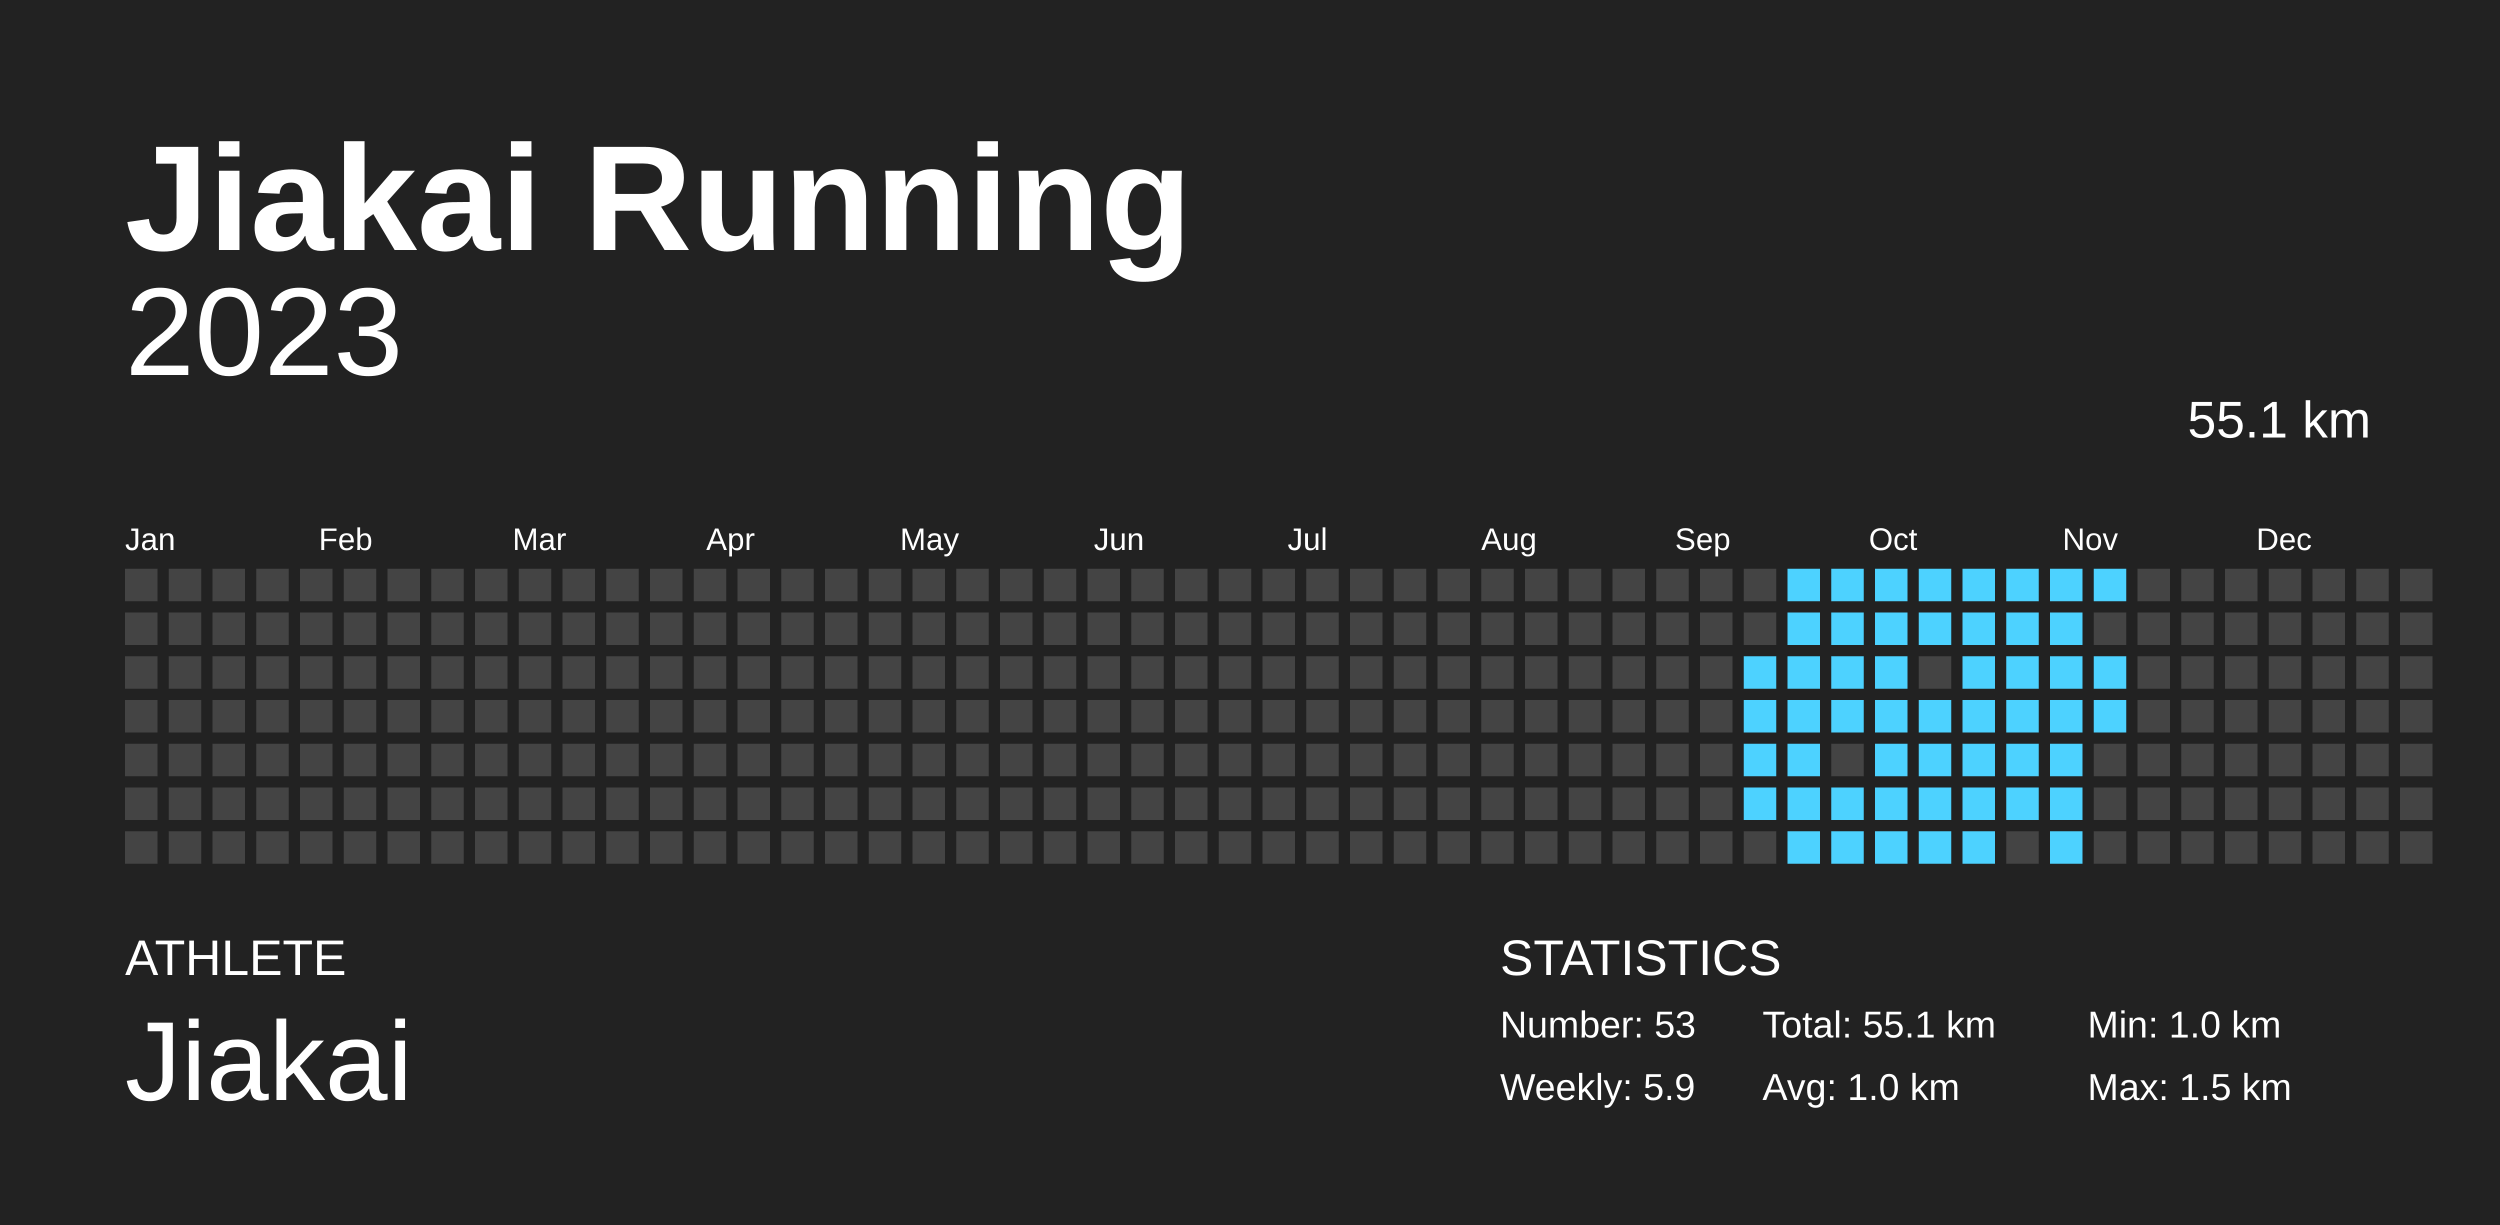
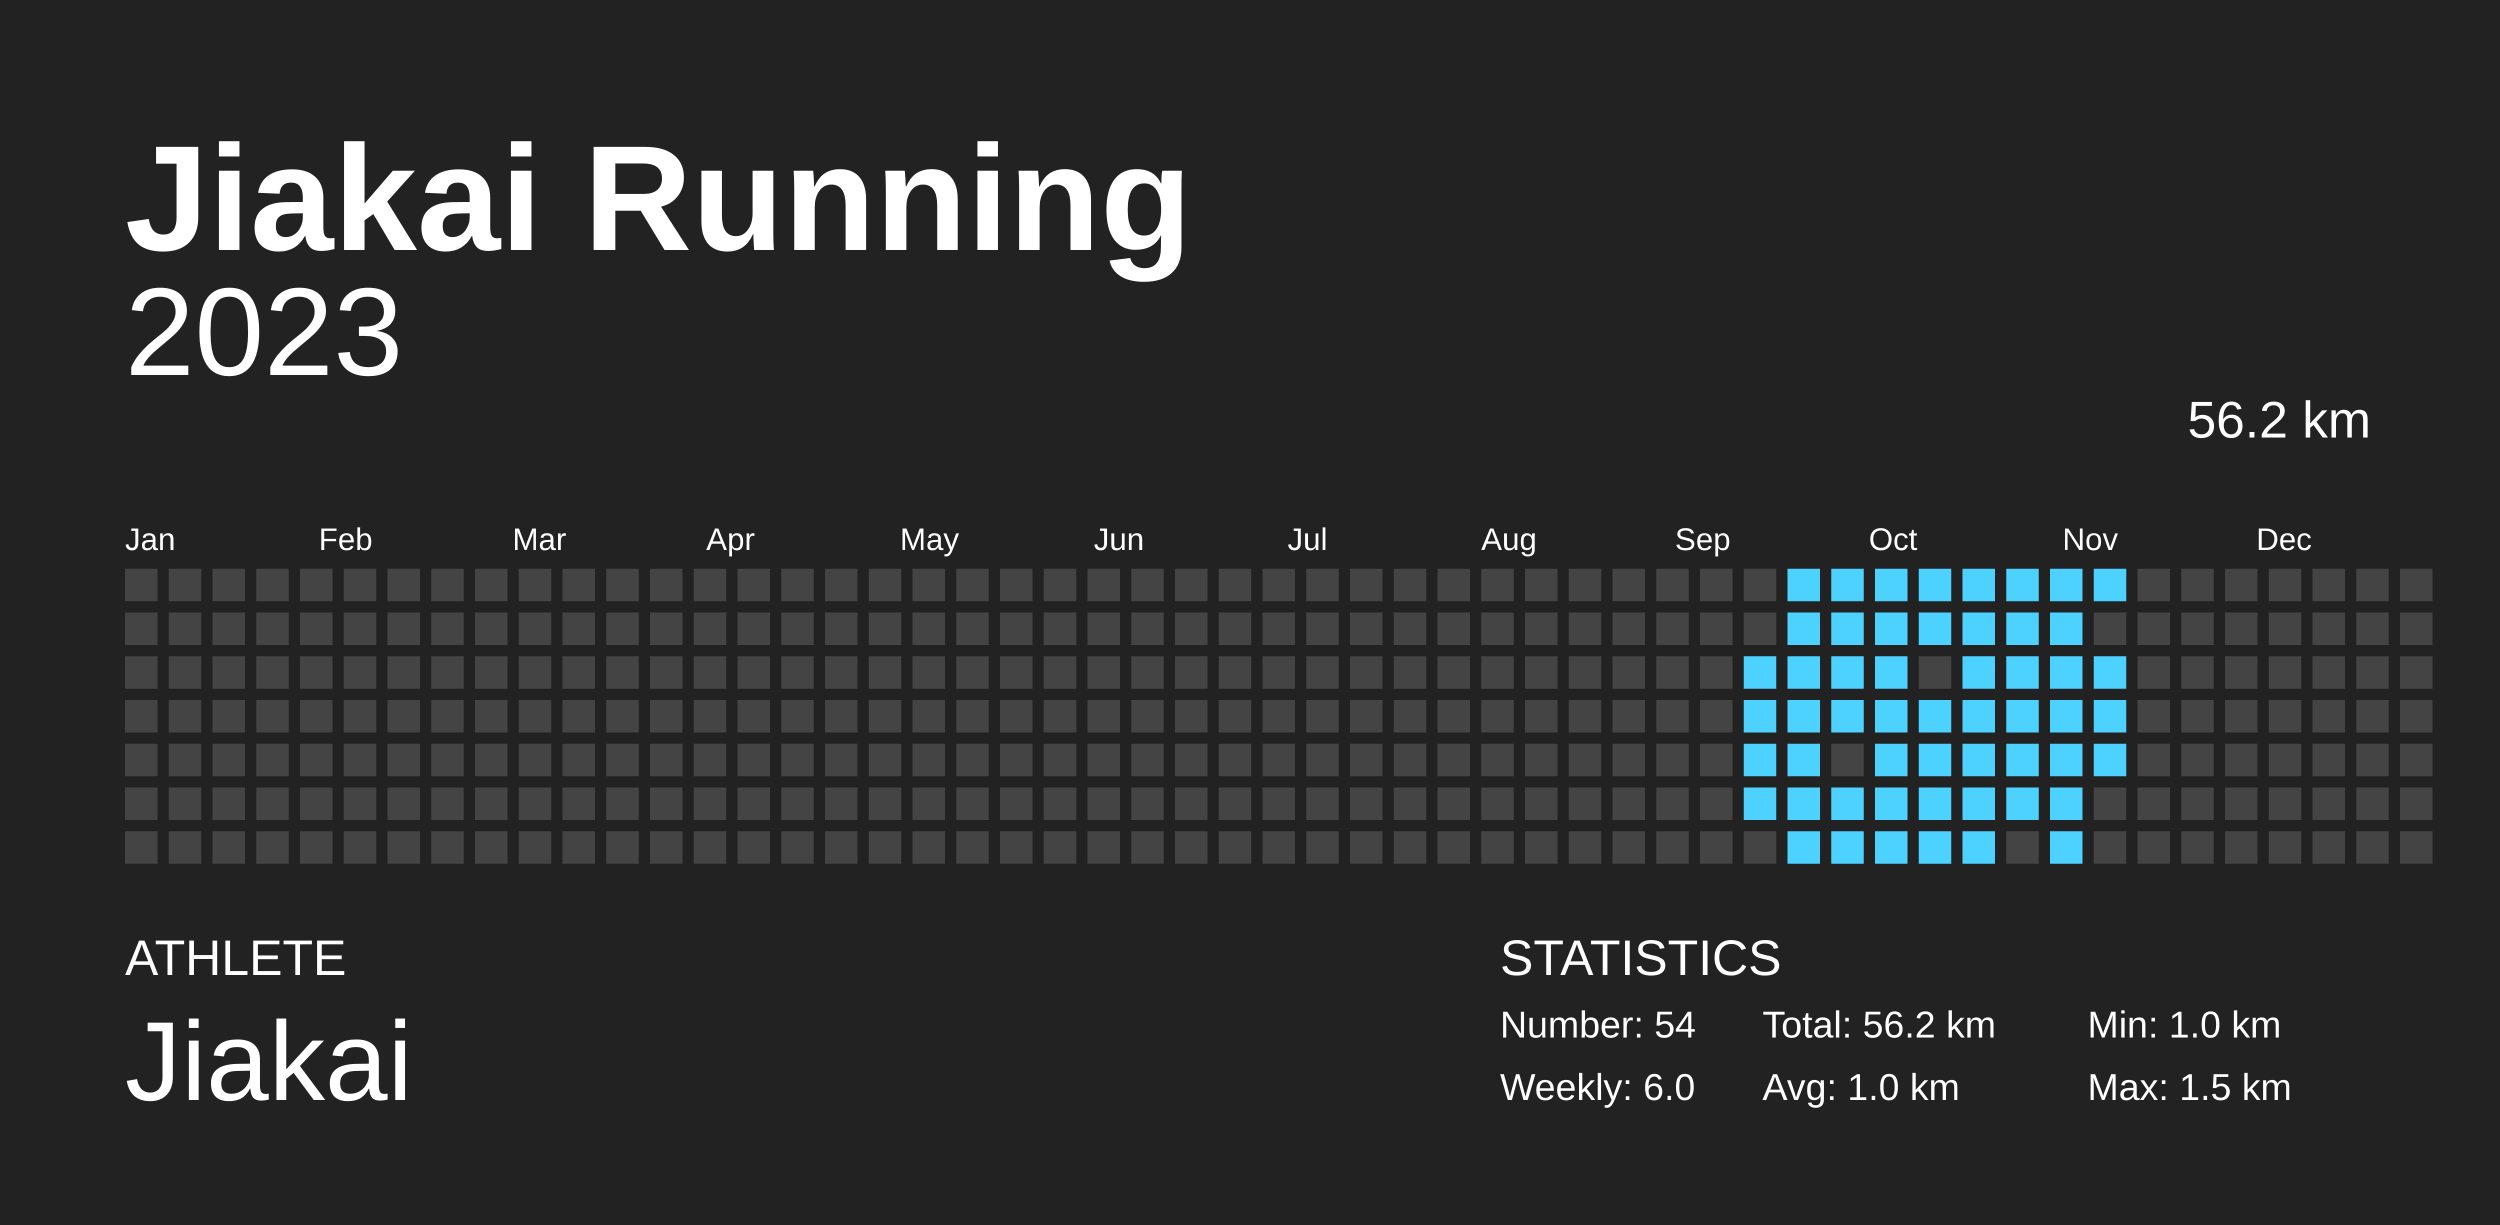
<svg xmlns="http://www.w3.org/2000/svg" baseProfile="full" height="98mm" version="1.1" viewBox="0,0,200,98" width="200mm">
  <defs />
  <rect fill="#222222" height="98" width="200" x="0" y="0" />
  <text fill="#FFFFFF" style="font-size:12px; font-family:Arial; font-weight:bold;" x="10" y="20">Jiakai Running</text>
  <text fill="#FFFFFF" style="font-size:4px; font-family:Arial" x="10" y="78">ATHLETE</text>
  <text fill="#FFFFFF" style="font-size:9px; font-family:Arial" x="10" y="88">Jiakai</text>
  <text fill="#FFFFFF" style="font-size:4px; font-family:Arial" x="120" y="78">STATISTICS</text>
-   <text fill="#FFFFFF" style="font-size:3px; font-family:Arial" x="120" y="83">Number: 53</text>
-   <text fill="#FFFFFF" style="font-size:3px; font-family:Arial" x="120" y="88">Weekly: 5.9</text>
-   <text fill="#FFFFFF" style="font-size:3px; font-family:Arial" x="141" y="83">Total: 55.1 km</text>
+   <text fill="#FFFFFF" style="font-size:3px; font-family:Arial" x="120" y="83">Number: 54</text>
+   <text fill="#FFFFFF" style="font-size:3px; font-family:Arial" x="120" y="88">Weekly: 6.0</text>
+   <text fill="#FFFFFF" style="font-size:3px; font-family:Arial" x="141" y="83">Total: 56.2 km</text>
  <text fill="#FFFFFF" style="font-size:3px; font-family:Arial" x="141" y="88">Avg: 1.0 km</text>
  <text fill="#FFFFFF" style="font-size:3px; font-family:Arial" x="167" y="83">Min: 1.0 km</text>
  <text fill="#FFFFFF" style="font-size:3px; font-family:Arial" x="167" y="88">Max: 1.5 km</text>
  <text alignment-baseline="hanging" fill="#FFFFFF" style="font-size:10.0px; font-family:Arial;" x="10" y="30">2023</text>
-   <text alignment-baseline="hanging" fill="#FFFFFF" style="font-size:4.125px; font-family:Arial;" x="175" y="35">55.1 km</text>
+   <text alignment-baseline="hanging" fill="#FFFFFF" style="font-size:4.125px; font-family:Arial;" x="175" y="35">56.2 km</text>
  <text fill="#FFFFFF" style="font-size:2.5px; font-family:Arial" x="10.0" y="44">Jan</text>
  <text fill="#FFFFFF" style="font-size:2.5px; font-family:Arial" x="25.5" y="44">Feb</text>
  <text fill="#FFFFFF" style="font-size:2.5px; font-family:Arial" x="41.0" y="44">Mar</text>
  <text fill="#FFFFFF" style="font-size:2.5px; font-family:Arial" x="56.5" y="44">Apr</text>
  <text fill="#FFFFFF" style="font-size:2.5px; font-family:Arial" x="72.0" y="44">May</text>
  <text fill="#FFFFFF" style="font-size:2.5px; font-family:Arial" x="87.5" y="44">Jun</text>
  <text fill="#FFFFFF" style="font-size:2.5px; font-family:Arial" x="103.0" y="44">Jul</text>
  <text fill="#FFFFFF" style="font-size:2.5px; font-family:Arial" x="118.5" y="44">Aug</text>
  <text fill="#FFFFFF" style="font-size:2.5px; font-family:Arial" x="134.0" y="44">Sep</text>
  <text fill="#FFFFFF" style="font-size:2.5px; font-family:Arial" x="149.5" y="44">Oct</text>
  <text fill="#FFFFFF" style="font-size:2.5px; font-family:Arial" x="165.0" y="44">Nov</text>
  <text fill="#FFFFFF" style="font-size:2.5px; font-family:Arial" x="180.5" y="44">Dec</text>
  <rect fill="#444444" height="2.6" width="2.6" x="10.0" y="45.5" />
  <rect fill="#444444" height="2.6" width="2.6" x="10.0" y="49.0" />
  <rect fill="#444444" height="2.6" width="2.6" x="10.0" y="52.5" />
  <rect fill="#444444" height="2.6" width="2.6" x="10.0" y="56.0" />
  <rect fill="#444444" height="2.6" width="2.6" x="10.0" y="59.5" />
  <rect fill="#444444" height="2.6" width="2.6" x="10.0" y="63.0" />
  <rect fill="#444444" height="2.6" width="2.6" x="10.0" y="66.5" />
  <rect fill="#444444" height="2.6" width="2.6" x="13.5" y="45.5" />
  <rect fill="#444444" height="2.6" width="2.6" x="13.5" y="49.0" />
  <rect fill="#444444" height="2.6" width="2.6" x="13.5" y="52.5" />
  <rect fill="#444444" height="2.6" width="2.6" x="13.5" y="56.0" />
  <rect fill="#444444" height="2.6" width="2.6" x="13.5" y="59.5" />
  <rect fill="#444444" height="2.6" width="2.6" x="13.5" y="63.0" />
  <rect fill="#444444" height="2.6" width="2.6" x="13.5" y="66.5" />
  <rect fill="#444444" height="2.6" width="2.6" x="17.0" y="45.5" />
  <rect fill="#444444" height="2.6" width="2.6" x="17.0" y="49.0" />
  <rect fill="#444444" height="2.6" width="2.6" x="17.0" y="52.5" />
  <rect fill="#444444" height="2.6" width="2.6" x="17.0" y="56.0" />
  <rect fill="#444444" height="2.6" width="2.6" x="17.0" y="59.5" />
  <rect fill="#444444" height="2.6" width="2.6" x="17.0" y="63.0" />
  <rect fill="#444444" height="2.6" width="2.6" x="17.0" y="66.5" />
  <rect fill="#444444" height="2.6" width="2.6" x="20.5" y="45.5" />
  <rect fill="#444444" height="2.6" width="2.6" x="20.5" y="49.0" />
  <rect fill="#444444" height="2.6" width="2.6" x="20.5" y="52.5" />
  <rect fill="#444444" height="2.6" width="2.6" x="20.5" y="56.0" />
  <rect fill="#444444" height="2.6" width="2.6" x="20.5" y="59.5" />
  <rect fill="#444444" height="2.6" width="2.6" x="20.5" y="63.0" />
  <rect fill="#444444" height="2.6" width="2.6" x="20.5" y="66.5" />
  <rect fill="#444444" height="2.6" width="2.6" x="24.0" y="45.5" />
  <rect fill="#444444" height="2.6" width="2.6" x="24.0" y="49.0" />
  <rect fill="#444444" height="2.6" width="2.6" x="24.0" y="52.5" />
  <rect fill="#444444" height="2.6" width="2.6" x="24.0" y="56.0" />
  <rect fill="#444444" height="2.6" width="2.6" x="24.0" y="59.5" />
  <rect fill="#444444" height="2.6" width="2.6" x="24.0" y="63.0" />
  <rect fill="#444444" height="2.6" width="2.6" x="24.0" y="66.5" />
  <rect fill="#444444" height="2.6" width="2.6" x="27.5" y="45.5" />
  <rect fill="#444444" height="2.6" width="2.6" x="27.5" y="49.0" />
  <rect fill="#444444" height="2.6" width="2.6" x="27.5" y="52.5" />
  <rect fill="#444444" height="2.6" width="2.6" x="27.5" y="56.0" />
  <rect fill="#444444" height="2.6" width="2.6" x="27.5" y="59.5" />
  <rect fill="#444444" height="2.6" width="2.6" x="27.5" y="63.0" />
  <rect fill="#444444" height="2.6" width="2.6" x="27.5" y="66.5" />
  <rect fill="#444444" height="2.6" width="2.6" x="31.0" y="45.5" />
  <rect fill="#444444" height="2.6" width="2.6" x="31.0" y="49.0" />
  <rect fill="#444444" height="2.6" width="2.6" x="31.0" y="52.5" />
  <rect fill="#444444" height="2.6" width="2.6" x="31.0" y="56.0" />
  <rect fill="#444444" height="2.6" width="2.6" x="31.0" y="59.5" />
  <rect fill="#444444" height="2.6" width="2.6" x="31.0" y="63.0" />
  <rect fill="#444444" height="2.6" width="2.6" x="31.0" y="66.5" />
  <rect fill="#444444" height="2.6" width="2.6" x="34.5" y="45.5" />
  <rect fill="#444444" height="2.6" width="2.6" x="34.5" y="49.0" />
  <rect fill="#444444" height="2.6" width="2.6" x="34.5" y="52.5" />
  <rect fill="#444444" height="2.6" width="2.6" x="34.5" y="56.0" />
  <rect fill="#444444" height="2.6" width="2.6" x="34.5" y="59.5" />
  <rect fill="#444444" height="2.6" width="2.6" x="34.5" y="63.0" />
  <rect fill="#444444" height="2.6" width="2.6" x="34.5" y="66.5" />
  <rect fill="#444444" height="2.6" width="2.6" x="38.0" y="45.5" />
  <rect fill="#444444" height="2.6" width="2.6" x="38.0" y="49.0" />
  <rect fill="#444444" height="2.6" width="2.6" x="38.0" y="52.5" />
  <rect fill="#444444" height="2.6" width="2.6" x="38.0" y="56.0" />
  <rect fill="#444444" height="2.6" width="2.6" x="38.0" y="59.5" />
  <rect fill="#444444" height="2.6" width="2.6" x="38.0" y="63.0" />
  <rect fill="#444444" height="2.6" width="2.6" x="38.0" y="66.5" />
  <rect fill="#444444" height="2.6" width="2.6" x="41.5" y="45.5" />
  <rect fill="#444444" height="2.6" width="2.6" x="41.5" y="49.0" />
  <rect fill="#444444" height="2.6" width="2.6" x="41.5" y="52.5" />
  <rect fill="#444444" height="2.6" width="2.6" x="41.5" y="56.0" />
  <rect fill="#444444" height="2.6" width="2.6" x="41.5" y="59.5" />
  <rect fill="#444444" height="2.6" width="2.6" x="41.5" y="63.0" />
  <rect fill="#444444" height="2.6" width="2.6" x="41.5" y="66.5" />
  <rect fill="#444444" height="2.6" width="2.6" x="45.0" y="45.5" />
  <rect fill="#444444" height="2.6" width="2.6" x="45.0" y="49.0" />
  <rect fill="#444444" height="2.6" width="2.6" x="45.0" y="52.5" />
  <rect fill="#444444" height="2.6" width="2.6" x="45.0" y="56.0" />
  <rect fill="#444444" height="2.6" width="2.6" x="45.0" y="59.5" />
  <rect fill="#444444" height="2.6" width="2.6" x="45.0" y="63.0" />
  <rect fill="#444444" height="2.6" width="2.6" x="45.0" y="66.5" />
  <rect fill="#444444" height="2.6" width="2.6" x="48.5" y="45.5" />
  <rect fill="#444444" height="2.6" width="2.6" x="48.5" y="49.0" />
  <rect fill="#444444" height="2.6" width="2.6" x="48.5" y="52.5" />
  <rect fill="#444444" height="2.6" width="2.6" x="48.5" y="56.0" />
  <rect fill="#444444" height="2.6" width="2.6" x="48.5" y="59.5" />
  <rect fill="#444444" height="2.6" width="2.6" x="48.5" y="63.0" />
  <rect fill="#444444" height="2.6" width="2.6" x="48.5" y="66.5" />
  <rect fill="#444444" height="2.6" width="2.6" x="52.0" y="45.5" />
  <rect fill="#444444" height="2.6" width="2.6" x="52.0" y="49.0" />
  <rect fill="#444444" height="2.6" width="2.6" x="52.0" y="52.5" />
  <rect fill="#444444" height="2.6" width="2.6" x="52.0" y="56.0" />
  <rect fill="#444444" height="2.6" width="2.6" x="52.0" y="59.5" />
  <rect fill="#444444" height="2.6" width="2.6" x="52.0" y="63.0" />
  <rect fill="#444444" height="2.6" width="2.6" x="52.0" y="66.5" />
  <rect fill="#444444" height="2.6" width="2.6" x="55.5" y="45.5" />
  <rect fill="#444444" height="2.6" width="2.6" x="55.5" y="49.0" />
  <rect fill="#444444" height="2.6" width="2.6" x="55.5" y="52.5" />
  <rect fill="#444444" height="2.6" width="2.6" x="55.5" y="56.0" />
  <rect fill="#444444" height="2.6" width="2.6" x="55.5" y="59.5" />
  <rect fill="#444444" height="2.6" width="2.6" x="55.5" y="63.0" />
  <rect fill="#444444" height="2.6" width="2.6" x="55.5" y="66.5" />
  <rect fill="#444444" height="2.6" width="2.6" x="59.0" y="45.5" />
  <rect fill="#444444" height="2.6" width="2.6" x="59.0" y="49.0" />
  <rect fill="#444444" height="2.6" width="2.6" x="59.0" y="52.5" />
  <rect fill="#444444" height="2.6" width="2.6" x="59.0" y="56.0" />
  <rect fill="#444444" height="2.6" width="2.6" x="59.0" y="59.5" />
  <rect fill="#444444" height="2.6" width="2.6" x="59.0" y="63.0" />
  <rect fill="#444444" height="2.6" width="2.6" x="59.0" y="66.5" />
  <rect fill="#444444" height="2.6" width="2.6" x="62.5" y="45.5" />
  <rect fill="#444444" height="2.6" width="2.6" x="62.5" y="49.0" />
  <rect fill="#444444" height="2.6" width="2.6" x="62.5" y="52.5" />
  <rect fill="#444444" height="2.6" width="2.6" x="62.5" y="56.0" />
  <rect fill="#444444" height="2.6" width="2.6" x="62.5" y="59.5" />
  <rect fill="#444444" height="2.6" width="2.6" x="62.5" y="63.0" />
  <rect fill="#444444" height="2.6" width="2.6" x="62.5" y="66.5" />
  <rect fill="#444444" height="2.6" width="2.6" x="66.0" y="45.5" />
  <rect fill="#444444" height="2.6" width="2.6" x="66.0" y="49.0" />
  <rect fill="#444444" height="2.6" width="2.6" x="66.0" y="52.5" />
  <rect fill="#444444" height="2.6" width="2.6" x="66.0" y="56.0" />
  <rect fill="#444444" height="2.6" width="2.6" x="66.0" y="59.5" />
  <rect fill="#444444" height="2.6" width="2.6" x="66.0" y="63.0" />
  <rect fill="#444444" height="2.6" width="2.6" x="66.0" y="66.5" />
  <rect fill="#444444" height="2.6" width="2.6" x="69.5" y="45.5" />
  <rect fill="#444444" height="2.6" width="2.6" x="69.5" y="49.0" />
  <rect fill="#444444" height="2.6" width="2.6" x="69.5" y="52.5" />
  <rect fill="#444444" height="2.6" width="2.6" x="69.5" y="56.0" />
  <rect fill="#444444" height="2.6" width="2.6" x="69.5" y="59.5" />
  <rect fill="#444444" height="2.6" width="2.6" x="69.5" y="63.0" />
  <rect fill="#444444" height="2.6" width="2.6" x="69.5" y="66.5" />
  <rect fill="#444444" height="2.6" width="2.6" x="73.0" y="45.5" />
  <rect fill="#444444" height="2.6" width="2.6" x="73.0" y="49.0" />
  <rect fill="#444444" height="2.6" width="2.6" x="73.0" y="52.5" />
  <rect fill="#444444" height="2.6" width="2.6" x="73.0" y="56.0" />
  <rect fill="#444444" height="2.6" width="2.6" x="73.0" y="59.5" />
  <rect fill="#444444" height="2.6" width="2.6" x="73.0" y="63.0" />
  <rect fill="#444444" height="2.6" width="2.6" x="73.0" y="66.5" />
  <rect fill="#444444" height="2.6" width="2.6" x="76.5" y="45.5" />
  <rect fill="#444444" height="2.6" width="2.6" x="76.5" y="49.0" />
  <rect fill="#444444" height="2.6" width="2.6" x="76.5" y="52.5" />
  <rect fill="#444444" height="2.6" width="2.6" x="76.5" y="56.0" />
  <rect fill="#444444" height="2.6" width="2.6" x="76.5" y="59.5" />
  <rect fill="#444444" height="2.6" width="2.6" x="76.5" y="63.0" />
  <rect fill="#444444" height="2.6" width="2.6" x="76.5" y="66.5" />
  <rect fill="#444444" height="2.6" width="2.6" x="80.0" y="45.5" />
  <rect fill="#444444" height="2.6" width="2.6" x="80.0" y="49.0" />
  <rect fill="#444444" height="2.6" width="2.6" x="80.0" y="52.5" />
  <rect fill="#444444" height="2.6" width="2.6" x="80.0" y="56.0" />
  <rect fill="#444444" height="2.6" width="2.6" x="80.0" y="59.5" />
  <rect fill="#444444" height="2.6" width="2.6" x="80.0" y="63.0" />
  <rect fill="#444444" height="2.6" width="2.6" x="80.0" y="66.5" />
  <rect fill="#444444" height="2.6" width="2.6" x="83.5" y="45.5" />
  <rect fill="#444444" height="2.6" width="2.6" x="83.5" y="49.0" />
  <rect fill="#444444" height="2.6" width="2.6" x="83.5" y="52.5" />
  <rect fill="#444444" height="2.6" width="2.6" x="83.5" y="56.0" />
  <rect fill="#444444" height="2.6" width="2.6" x="83.5" y="59.5" />
  <rect fill="#444444" height="2.6" width="2.6" x="83.5" y="63.0" />
  <rect fill="#444444" height="2.6" width="2.6" x="83.5" y="66.5" />
  <rect fill="#444444" height="2.6" width="2.6" x="87.0" y="45.5" />
  <rect fill="#444444" height="2.6" width="2.6" x="87.0" y="49.0" />
  <rect fill="#444444" height="2.6" width="2.6" x="87.0" y="52.5" />
  <rect fill="#444444" height="2.6" width="2.6" x="87.0" y="56.0" />
  <rect fill="#444444" height="2.6" width="2.6" x="87.0" y="59.5" />
  <rect fill="#444444" height="2.6" width="2.6" x="87.0" y="63.0" />
  <rect fill="#444444" height="2.6" width="2.6" x="87.0" y="66.5" />
  <rect fill="#444444" height="2.6" width="2.6" x="90.5" y="45.5" />
  <rect fill="#444444" height="2.6" width="2.6" x="90.5" y="49.0" />
  <rect fill="#444444" height="2.6" width="2.6" x="90.5" y="52.5" />
  <rect fill="#444444" height="2.6" width="2.6" x="90.5" y="56.0" />
  <rect fill="#444444" height="2.6" width="2.6" x="90.5" y="59.5" />
  <rect fill="#444444" height="2.6" width="2.6" x="90.5" y="63.0" />
  <rect fill="#444444" height="2.6" width="2.6" x="90.5" y="66.5" />
  <rect fill="#444444" height="2.6" width="2.6" x="94.0" y="45.5" />
  <rect fill="#444444" height="2.6" width="2.6" x="94.0" y="49.0" />
  <rect fill="#444444" height="2.6" width="2.6" x="94.0" y="52.5" />
  <rect fill="#444444" height="2.6" width="2.6" x="94.0" y="56.0" />
  <rect fill="#444444" height="2.6" width="2.6" x="94.0" y="59.5" />
  <rect fill="#444444" height="2.6" width="2.6" x="94.0" y="63.0" />
  <rect fill="#444444" height="2.6" width="2.6" x="94.0" y="66.5" />
  <rect fill="#444444" height="2.6" width="2.6" x="97.5" y="45.5" />
  <rect fill="#444444" height="2.6" width="2.6" x="97.5" y="49.0" />
  <rect fill="#444444" height="2.6" width="2.6" x="97.5" y="52.5" />
  <rect fill="#444444" height="2.6" width="2.6" x="97.5" y="56.0" />
  <rect fill="#444444" height="2.6" width="2.6" x="97.5" y="59.5" />
  <rect fill="#444444" height="2.6" width="2.6" x="97.5" y="63.0" />
  <rect fill="#444444" height="2.6" width="2.6" x="97.5" y="66.5" />
  <rect fill="#444444" height="2.6" width="2.6" x="101.0" y="45.5" />
  <rect fill="#444444" height="2.6" width="2.6" x="101.0" y="49.0" />
  <rect fill="#444444" height="2.6" width="2.6" x="101.0" y="52.5" />
  <rect fill="#444444" height="2.6" width="2.6" x="101.0" y="56.0" />
  <rect fill="#444444" height="2.6" width="2.6" x="101.0" y="59.5" />
  <rect fill="#444444" height="2.6" width="2.6" x="101.0" y="63.0" />
  <rect fill="#444444" height="2.6" width="2.6" x="101.0" y="66.5" />
  <rect fill="#444444" height="2.6" width="2.6" x="104.5" y="45.5" />
  <rect fill="#444444" height="2.6" width="2.6" x="104.5" y="49.0" />
  <rect fill="#444444" height="2.6" width="2.6" x="104.5" y="52.5" />
  <rect fill="#444444" height="2.6" width="2.6" x="104.5" y="56.0" />
  <rect fill="#444444" height="2.6" width="2.6" x="104.5" y="59.5" />
  <rect fill="#444444" height="2.6" width="2.6" x="104.5" y="63.0" />
  <rect fill="#444444" height="2.6" width="2.6" x="104.5" y="66.5" />
  <rect fill="#444444" height="2.6" width="2.6" x="108.0" y="45.5" />
  <rect fill="#444444" height="2.6" width="2.6" x="108.0" y="49.0" />
  <rect fill="#444444" height="2.6" width="2.6" x="108.0" y="52.5" />
  <rect fill="#444444" height="2.6" width="2.6" x="108.0" y="56.0" />
  <rect fill="#444444" height="2.6" width="2.6" x="108.0" y="59.5" />
  <rect fill="#444444" height="2.6" width="2.6" x="108.0" y="63.0" />
  <rect fill="#444444" height="2.6" width="2.6" x="108.0" y="66.5" />
  <rect fill="#444444" height="2.6" width="2.6" x="111.5" y="45.5" />
  <rect fill="#444444" height="2.6" width="2.6" x="111.5" y="49.0" />
  <rect fill="#444444" height="2.6" width="2.6" x="111.5" y="52.5" />
  <rect fill="#444444" height="2.6" width="2.6" x="111.5" y="56.0" />
  <rect fill="#444444" height="2.6" width="2.6" x="111.5" y="59.5" />
  <rect fill="#444444" height="2.6" width="2.6" x="111.5" y="63.0" />
  <rect fill="#444444" height="2.6" width="2.6" x="111.5" y="66.5" />
  <rect fill="#444444" height="2.6" width="2.6" x="115.0" y="45.5" />
  <rect fill="#444444" height="2.6" width="2.6" x="115.0" y="49.0" />
  <rect fill="#444444" height="2.6" width="2.6" x="115.0" y="52.5" />
  <rect fill="#444444" height="2.6" width="2.6" x="115.0" y="56.0" />
  <rect fill="#444444" height="2.6" width="2.6" x="115.0" y="59.5" />
  <rect fill="#444444" height="2.6" width="2.6" x="115.0" y="63.0" />
  <rect fill="#444444" height="2.6" width="2.6" x="115.0" y="66.5" />
  <rect fill="#444444" height="2.6" width="2.6" x="118.5" y="45.5" />
  <rect fill="#444444" height="2.6" width="2.6" x="118.5" y="49.0" />
  <rect fill="#444444" height="2.6" width="2.6" x="118.5" y="52.5" />
  <rect fill="#444444" height="2.6" width="2.6" x="118.5" y="56.0" />
  <rect fill="#444444" height="2.6" width="2.6" x="118.5" y="59.5" />
  <rect fill="#444444" height="2.6" width="2.6" x="118.5" y="63.0" />
  <rect fill="#444444" height="2.6" width="2.6" x="118.5" y="66.5" />
  <rect fill="#444444" height="2.6" width="2.6" x="122.0" y="45.5" />
  <rect fill="#444444" height="2.6" width="2.6" x="122.0" y="49.0" />
  <rect fill="#444444" height="2.6" width="2.6" x="122.0" y="52.5" />
  <rect fill="#444444" height="2.6" width="2.6" x="122.0" y="56.0" />
  <rect fill="#444444" height="2.6" width="2.6" x="122.0" y="59.5" />
  <rect fill="#444444" height="2.6" width="2.6" x="122.0" y="63.0" />
  <rect fill="#444444" height="2.6" width="2.6" x="122.0" y="66.5" />
  <rect fill="#444444" height="2.6" width="2.6" x="125.5" y="45.5" />
  <rect fill="#444444" height="2.6" width="2.6" x="125.5" y="49.0" />
  <rect fill="#444444" height="2.6" width="2.6" x="125.5" y="52.5" />
  <rect fill="#444444" height="2.6" width="2.6" x="125.5" y="56.0" />
  <rect fill="#444444" height="2.6" width="2.6" x="125.5" y="59.5" />
  <rect fill="#444444" height="2.6" width="2.6" x="125.5" y="63.0" />
  <rect fill="#444444" height="2.6" width="2.6" x="125.5" y="66.5" />
  <rect fill="#444444" height="2.6" width="2.6" x="129.0" y="45.5" />
  <rect fill="#444444" height="2.6" width="2.6" x="129.0" y="49.0" />
  <rect fill="#444444" height="2.6" width="2.6" x="129.0" y="52.5" />
  <rect fill="#444444" height="2.6" width="2.6" x="129.0" y="56.0" />
  <rect fill="#444444" height="2.6" width="2.6" x="129.0" y="59.5" />
  <rect fill="#444444" height="2.6" width="2.6" x="129.0" y="63.0" />
  <rect fill="#444444" height="2.6" width="2.6" x="129.0" y="66.5" />
  <rect fill="#444444" height="2.6" width="2.6" x="132.5" y="45.5" />
  <rect fill="#444444" height="2.6" width="2.6" x="132.5" y="49.0" />
  <rect fill="#444444" height="2.6" width="2.6" x="132.5" y="52.5" />
  <rect fill="#444444" height="2.6" width="2.6" x="132.5" y="56.0" />
  <rect fill="#444444" height="2.6" width="2.6" x="132.5" y="59.5" />
  <rect fill="#444444" height="2.6" width="2.6" x="132.5" y="63.0" />
  <rect fill="#444444" height="2.6" width="2.6" x="132.5" y="66.5" />
  <rect fill="#444444" height="2.6" width="2.6" x="136.0" y="45.5" />
  <rect fill="#444444" height="2.6" width="2.6" x="136.0" y="49.0" />
  <rect fill="#444444" height="2.6" width="2.6" x="136.0" y="52.5" />
  <rect fill="#444444" height="2.6" width="2.6" x="136.0" y="56.0" />
  <rect fill="#444444" height="2.6" width="2.6" x="136.0" y="59.5" />
  <rect fill="#444444" height="2.6" width="2.6" x="136.0" y="63.0" />
  <rect fill="#444444" height="2.6" width="2.6" x="136.0" y="66.5" />
  <rect fill="#444444" height="2.6" width="2.6" x="139.5" y="45.5" />
  <rect fill="#444444" height="2.6" width="2.6" x="139.5" y="49.0" />
  <rect fill="#4dd2ff" height="2.6" width="2.6" x="139.5" y="52.5" />
  <rect fill="#4dd2ff" height="2.6" width="2.6" x="139.5" y="56.0" />
  <rect fill="#4dd2ff" height="2.6" width="2.6" x="139.5" y="59.5" />
  <rect fill="#4dd2ff" height="2.6" width="2.6" x="139.5" y="63.0" />
  <rect fill="#444444" height="2.6" width="2.6" x="139.5" y="66.5" />
  <rect fill="#4dd2ff" height="2.6" width="2.6" x="143.0" y="45.5" />
  <rect fill="#4dd2ff" height="2.6" width="2.6" x="143.0" y="49.0" />
  <rect fill="#4dd2ff" height="2.6" width="2.6" x="143.0" y="52.5" />
  <rect fill="#4dd2ff" height="2.6" width="2.6" x="143.0" y="56.0" />
  <rect fill="#4dd2ff" height="2.6" width="2.6" x="143.0" y="59.5" />
  <rect fill="#4dd2ff" height="2.6" width="2.6" x="143.0" y="63.0" />
  <rect fill="#4dd2ff" height="2.6" width="2.6" x="143.0" y="66.5" />
  <rect fill="#4dd2ff" height="2.6" width="2.6" x="146.5" y="45.5" />
  <rect fill="#4dd2ff" height="2.6" width="2.6" x="146.5" y="49.0" />
  <rect fill="#4dd2ff" height="2.6" width="2.6" x="146.5" y="52.5" />
  <rect fill="#4dd2ff" height="2.6" width="2.6" x="146.5" y="56.0" />
  <rect fill="#444444" height="2.6" width="2.6" x="146.5" y="59.5" />
  <rect fill="#4dd2ff" height="2.6" width="2.6" x="146.5" y="63.0" />
  <rect fill="#4dd2ff" height="2.6" width="2.6" x="146.5" y="66.5" />
  <rect fill="#4dd2ff" height="2.6" width="2.6" x="150.0" y="45.5" />
  <rect fill="#4dd2ff" height="2.6" width="2.6" x="150.0" y="49.0" />
  <rect fill="#4dd2ff" height="2.6" width="2.6" x="150.0" y="52.5" />
  <rect fill="#4dd2ff" height="2.6" width="2.6" x="150.0" y="56.0" />
  <rect fill="#4dd2ff" height="2.6" width="2.6" x="150.0" y="59.5" />
  <rect fill="#4dd2ff" height="2.6" width="2.6" x="150.0" y="63.0" />
  <rect fill="#4dd2ff" height="2.6" width="2.6" x="150.0" y="66.5" />
  <rect fill="#4dd2ff" height="2.6" width="2.6" x="153.5" y="45.5" />
  <rect fill="#4dd2ff" height="2.6" width="2.6" x="153.5" y="49.0" />
  <rect fill="#444444" height="2.6" width="2.6" x="153.5" y="52.5" />
  <rect fill="#4dd2ff" height="2.6" width="2.6" x="153.5" y="56.0" />
  <rect fill="#4dd2ff" height="2.6" width="2.6" x="153.5" y="59.5" />
  <rect fill="#4dd2ff" height="2.6" width="2.6" x="153.5" y="63.0" />
  <rect fill="#4dd2ff" height="2.6" width="2.6" x="153.5" y="66.5" />
  <rect fill="#4dd2ff" height="2.6" width="2.6" x="157.0" y="45.5" />
  <rect fill="#4dd2ff" height="2.6" width="2.6" x="157.0" y="49.0" />
  <rect fill="#4dd2ff" height="2.6" width="2.6" x="157.0" y="52.5" />
  <rect fill="#4dd2ff" height="2.6" width="2.6" x="157.0" y="56.0" />
  <rect fill="#4dd2ff" height="2.6" width="2.6" x="157.0" y="59.5" />
  <rect fill="#4dd2ff" height="2.6" width="2.6" x="157.0" y="63.0" />
  <rect fill="#4dd2ff" height="2.6" width="2.6" x="157.0" y="66.5" />
  <rect fill="#4dd2ff" height="2.6" width="2.6" x="160.5" y="45.5" />
  <rect fill="#4dd2ff" height="2.6" width="2.6" x="160.5" y="49.0" />
  <rect fill="#4dd2ff" height="2.6" width="2.6" x="160.5" y="52.5" />
  <rect fill="#4dd2ff" height="2.6" width="2.6" x="160.5" y="56.0" />
  <rect fill="#4dd2ff" height="2.6" width="2.6" x="160.5" y="59.5" />
  <rect fill="#4dd2ff" height="2.6" width="2.6" x="160.5" y="63.0" />
  <rect fill="#444444" height="2.6" width="2.6" x="160.5" y="66.5" />
  <rect fill="#4dd2ff" height="2.6" width="2.6" x="164.0" y="45.5" />
  <rect fill="#4dd2ff" height="2.6" width="2.6" x="164.0" y="49.0" />
  <rect fill="#4dd2ff" height="2.6" width="2.6" x="164.0" y="52.5" />
  <rect fill="#4dd2ff" height="2.6" width="2.6" x="164.0" y="56.0" />
  <rect fill="#4dd2ff" height="2.6" width="2.6" x="164.0" y="59.5" />
  <rect fill="#4dd2ff" height="2.6" width="2.6" x="164.0" y="63.0" />
  <rect fill="#4dd2ff" height="2.6" width="2.6" x="164.0" y="66.5" />
  <rect fill="#4dd2ff" height="2.6" width="2.6" x="167.5" y="45.5" />
  <rect fill="#444444" height="2.6" width="2.6" x="167.5" y="49.0" />
  <rect fill="#4dd2ff" height="2.6" width="2.6" x="167.5" y="52.5" />
  <rect fill="#4dd2ff" height="2.6" width="2.6" x="167.5" y="56.0" />
-   <rect fill="#444444" height="2.6" width="2.6" x="167.5" y="59.5" />
+   <rect fill="#4dd2ff" height="2.6" width="2.6" x="167.5" y="59.5" />
  <rect fill="#444444" height="2.6" width="2.6" x="167.5" y="63.0" />
  <rect fill="#444444" height="2.6" width="2.6" x="167.5" y="66.5" />
  <rect fill="#444444" height="2.6" width="2.6" x="171.0" y="45.5" />
  <rect fill="#444444" height="2.6" width="2.6" x="171.0" y="49.0" />
  <rect fill="#444444" height="2.6" width="2.6" x="171.0" y="52.5" />
  <rect fill="#444444" height="2.6" width="2.6" x="171.0" y="56.0" />
  <rect fill="#444444" height="2.6" width="2.6" x="171.0" y="59.5" />
  <rect fill="#444444" height="2.6" width="2.6" x="171.0" y="63.0" />
  <rect fill="#444444" height="2.6" width="2.6" x="171.0" y="66.5" />
  <rect fill="#444444" height="2.6" width="2.6" x="174.5" y="45.5" />
  <rect fill="#444444" height="2.6" width="2.6" x="174.5" y="49.0" />
  <rect fill="#444444" height="2.6" width="2.6" x="174.5" y="52.5" />
  <rect fill="#444444" height="2.6" width="2.6" x="174.5" y="56.0" />
  <rect fill="#444444" height="2.6" width="2.6" x="174.5" y="59.5" />
  <rect fill="#444444" height="2.6" width="2.6" x="174.5" y="63.0" />
  <rect fill="#444444" height="2.6" width="2.6" x="174.5" y="66.5" />
  <rect fill="#444444" height="2.6" width="2.6" x="178.0" y="45.5" />
  <rect fill="#444444" height="2.6" width="2.6" x="178.0" y="49.0" />
  <rect fill="#444444" height="2.6" width="2.6" x="178.0" y="52.5" />
  <rect fill="#444444" height="2.6" width="2.6" x="178.0" y="56.0" />
  <rect fill="#444444" height="2.6" width="2.6" x="178.0" y="59.5" />
  <rect fill="#444444" height="2.6" width="2.6" x="178.0" y="63.0" />
  <rect fill="#444444" height="2.6" width="2.6" x="178.0" y="66.5" />
  <rect fill="#444444" height="2.6" width="2.6" x="181.5" y="45.5" />
  <rect fill="#444444" height="2.6" width="2.6" x="181.5" y="49.0" />
  <rect fill="#444444" height="2.6" width="2.6" x="181.5" y="52.5" />
  <rect fill="#444444" height="2.6" width="2.6" x="181.5" y="56.0" />
  <rect fill="#444444" height="2.6" width="2.6" x="181.5" y="59.5" />
  <rect fill="#444444" height="2.6" width="2.6" x="181.5" y="63.0" />
  <rect fill="#444444" height="2.6" width="2.6" x="181.5" y="66.5" />
  <rect fill="#444444" height="2.6" width="2.6" x="185.0" y="45.5" />
  <rect fill="#444444" height="2.6" width="2.6" x="185.0" y="49.0" />
  <rect fill="#444444" height="2.6" width="2.6" x="185.0" y="52.5" />
  <rect fill="#444444" height="2.6" width="2.6" x="185.0" y="56.0" />
  <rect fill="#444444" height="2.6" width="2.6" x="185.0" y="59.5" />
  <rect fill="#444444" height="2.6" width="2.6" x="185.0" y="63.0" />
  <rect fill="#444444" height="2.6" width="2.6" x="185.0" y="66.5" />
  <rect fill="#444444" height="2.6" width="2.6" x="188.5" y="45.5" />
  <rect fill="#444444" height="2.6" width="2.6" x="188.5" y="49.0" />
  <rect fill="#444444" height="2.6" width="2.6" x="188.5" y="52.5" />
  <rect fill="#444444" height="2.6" width="2.6" x="188.5" y="56.0" />
  <rect fill="#444444" height="2.6" width="2.6" x="188.5" y="59.5" />
  <rect fill="#444444" height="2.6" width="2.6" x="188.5" y="63.0" />
  <rect fill="#444444" height="2.6" width="2.6" x="188.5" y="66.5" />
  <rect fill="#444444" height="2.6" width="2.6" x="192.0" y="45.5" />
  <rect fill="#444444" height="2.6" width="2.6" x="192.0" y="49.0" />
  <rect fill="#444444" height="2.6" width="2.6" x="192.0" y="52.5" />
  <rect fill="#444444" height="2.6" width="2.6" x="192.0" y="56.0" />
  <rect fill="#444444" height="2.6" width="2.6" x="192.0" y="59.5" />
  <rect fill="#444444" height="2.6" width="2.6" x="192.0" y="63.0" />
  <rect fill="#444444" height="2.6" width="2.6" x="192.0" y="66.5" />
</svg>
